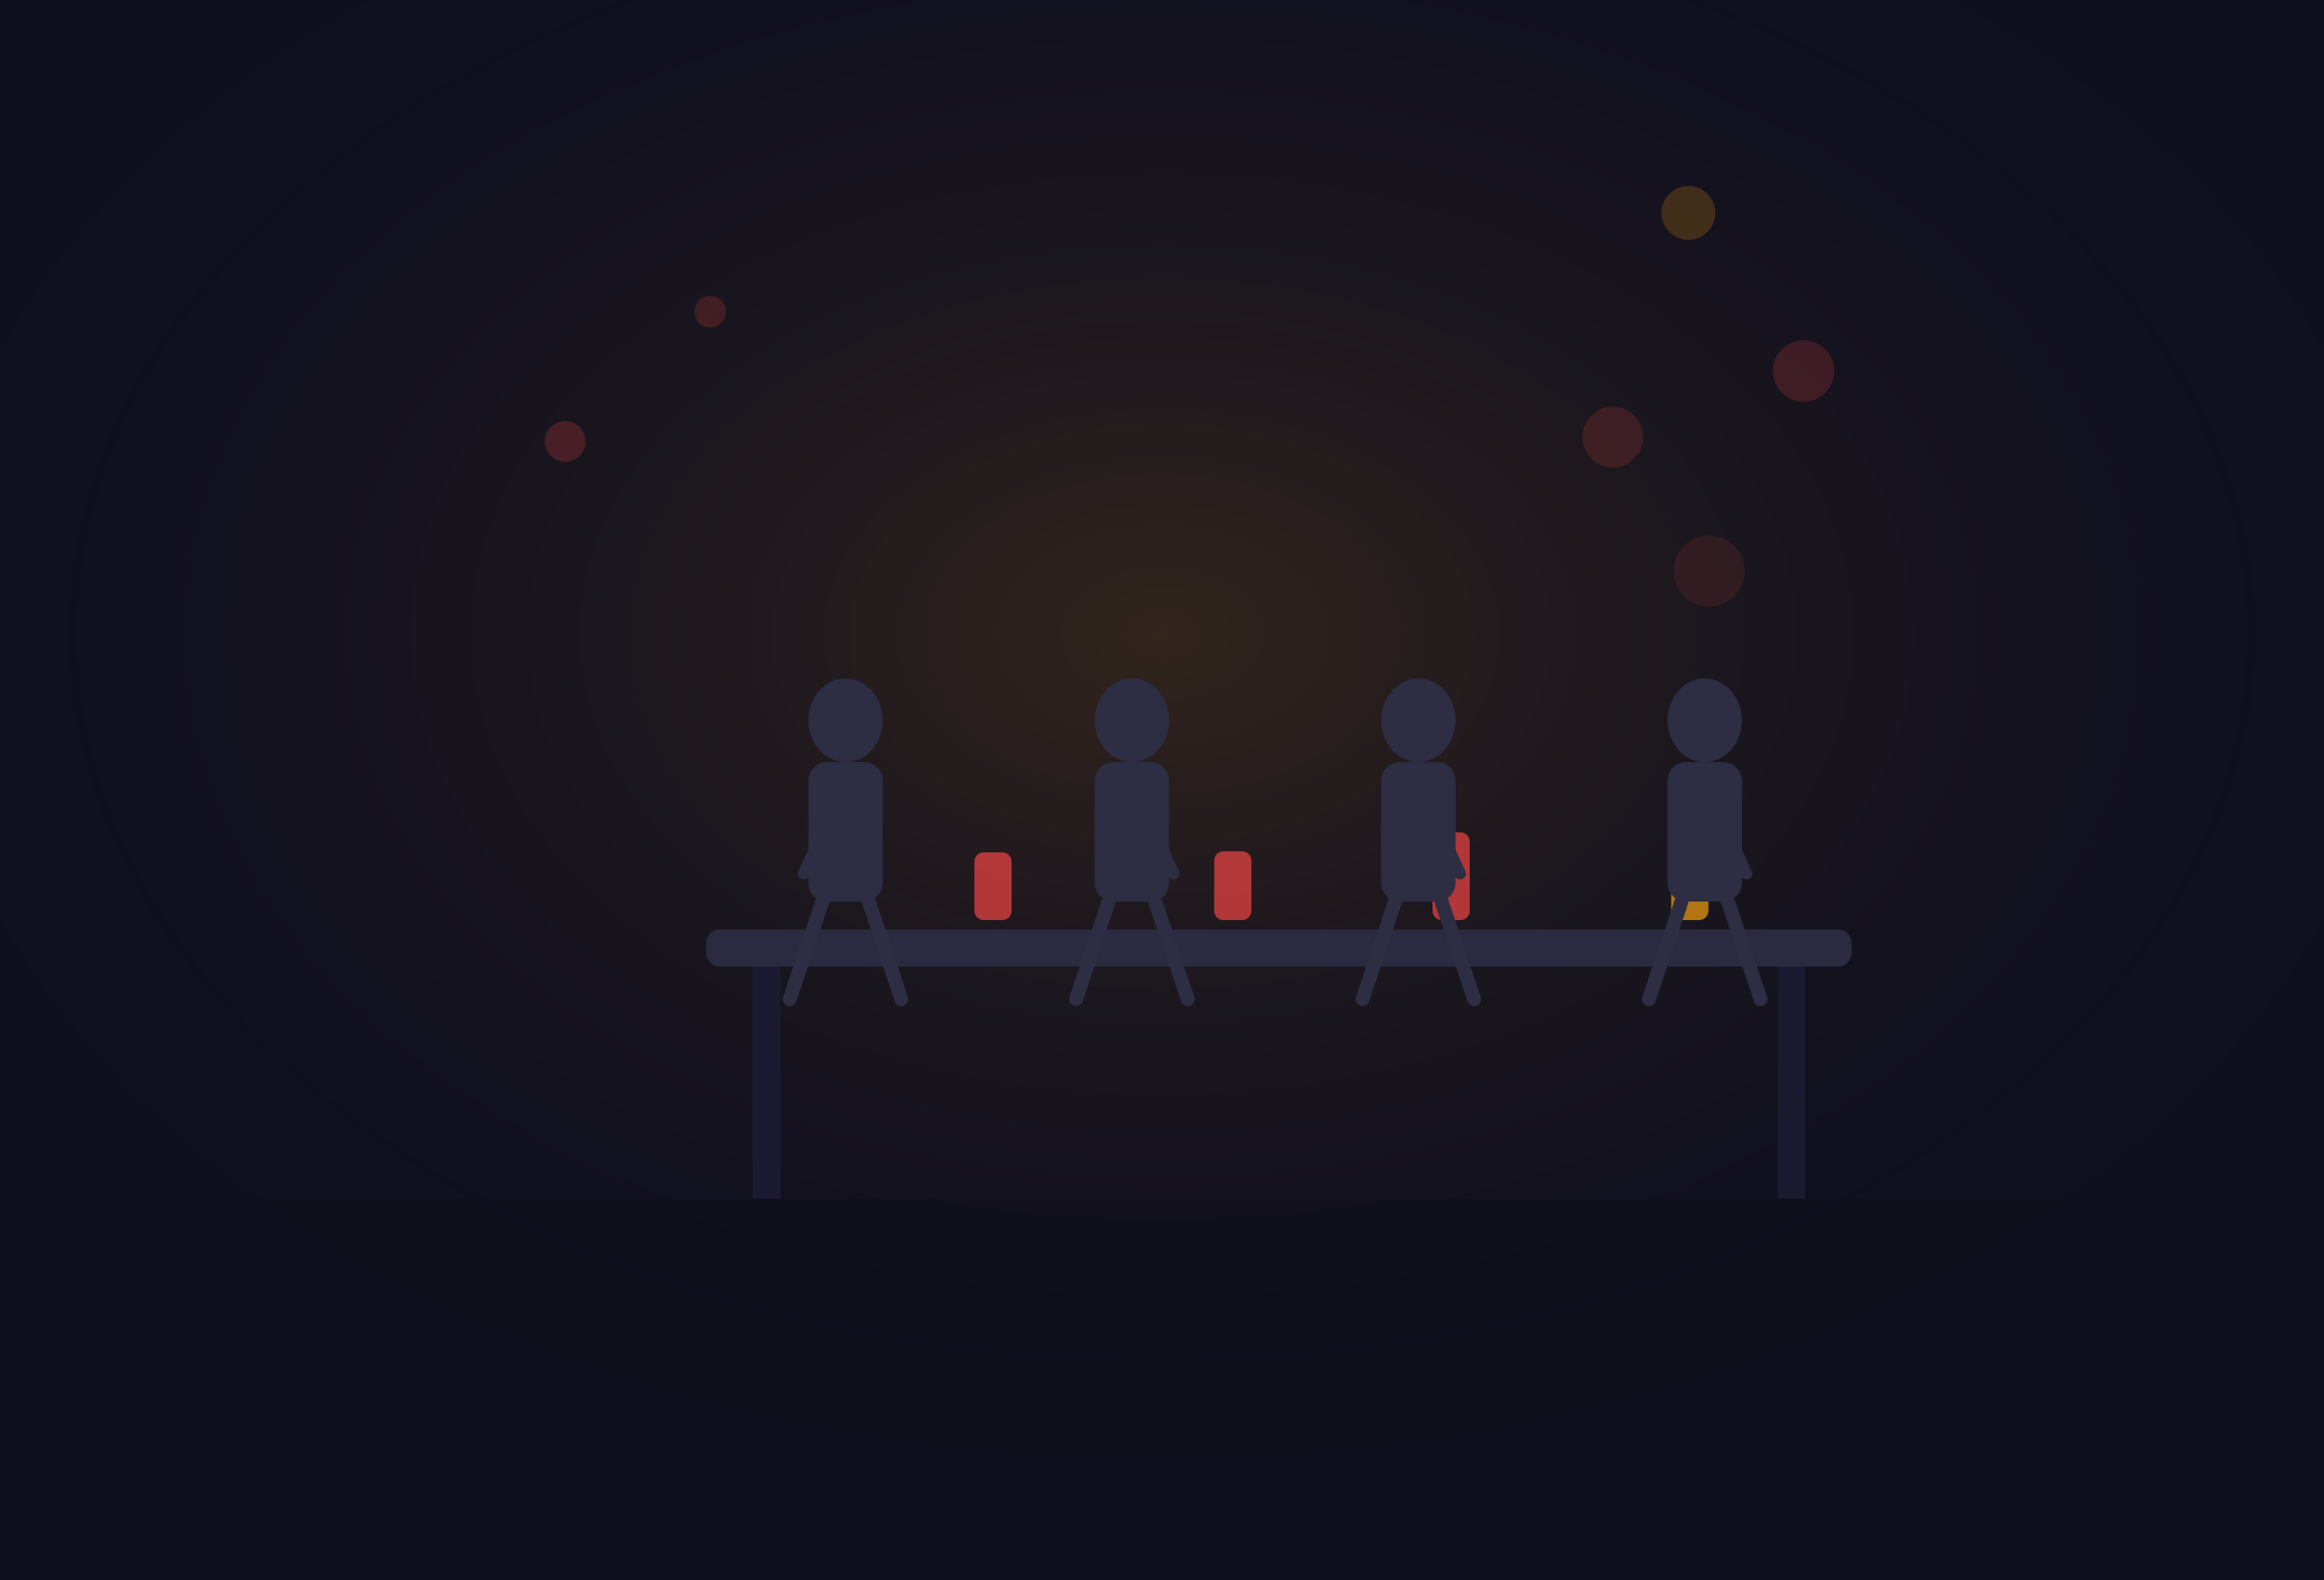
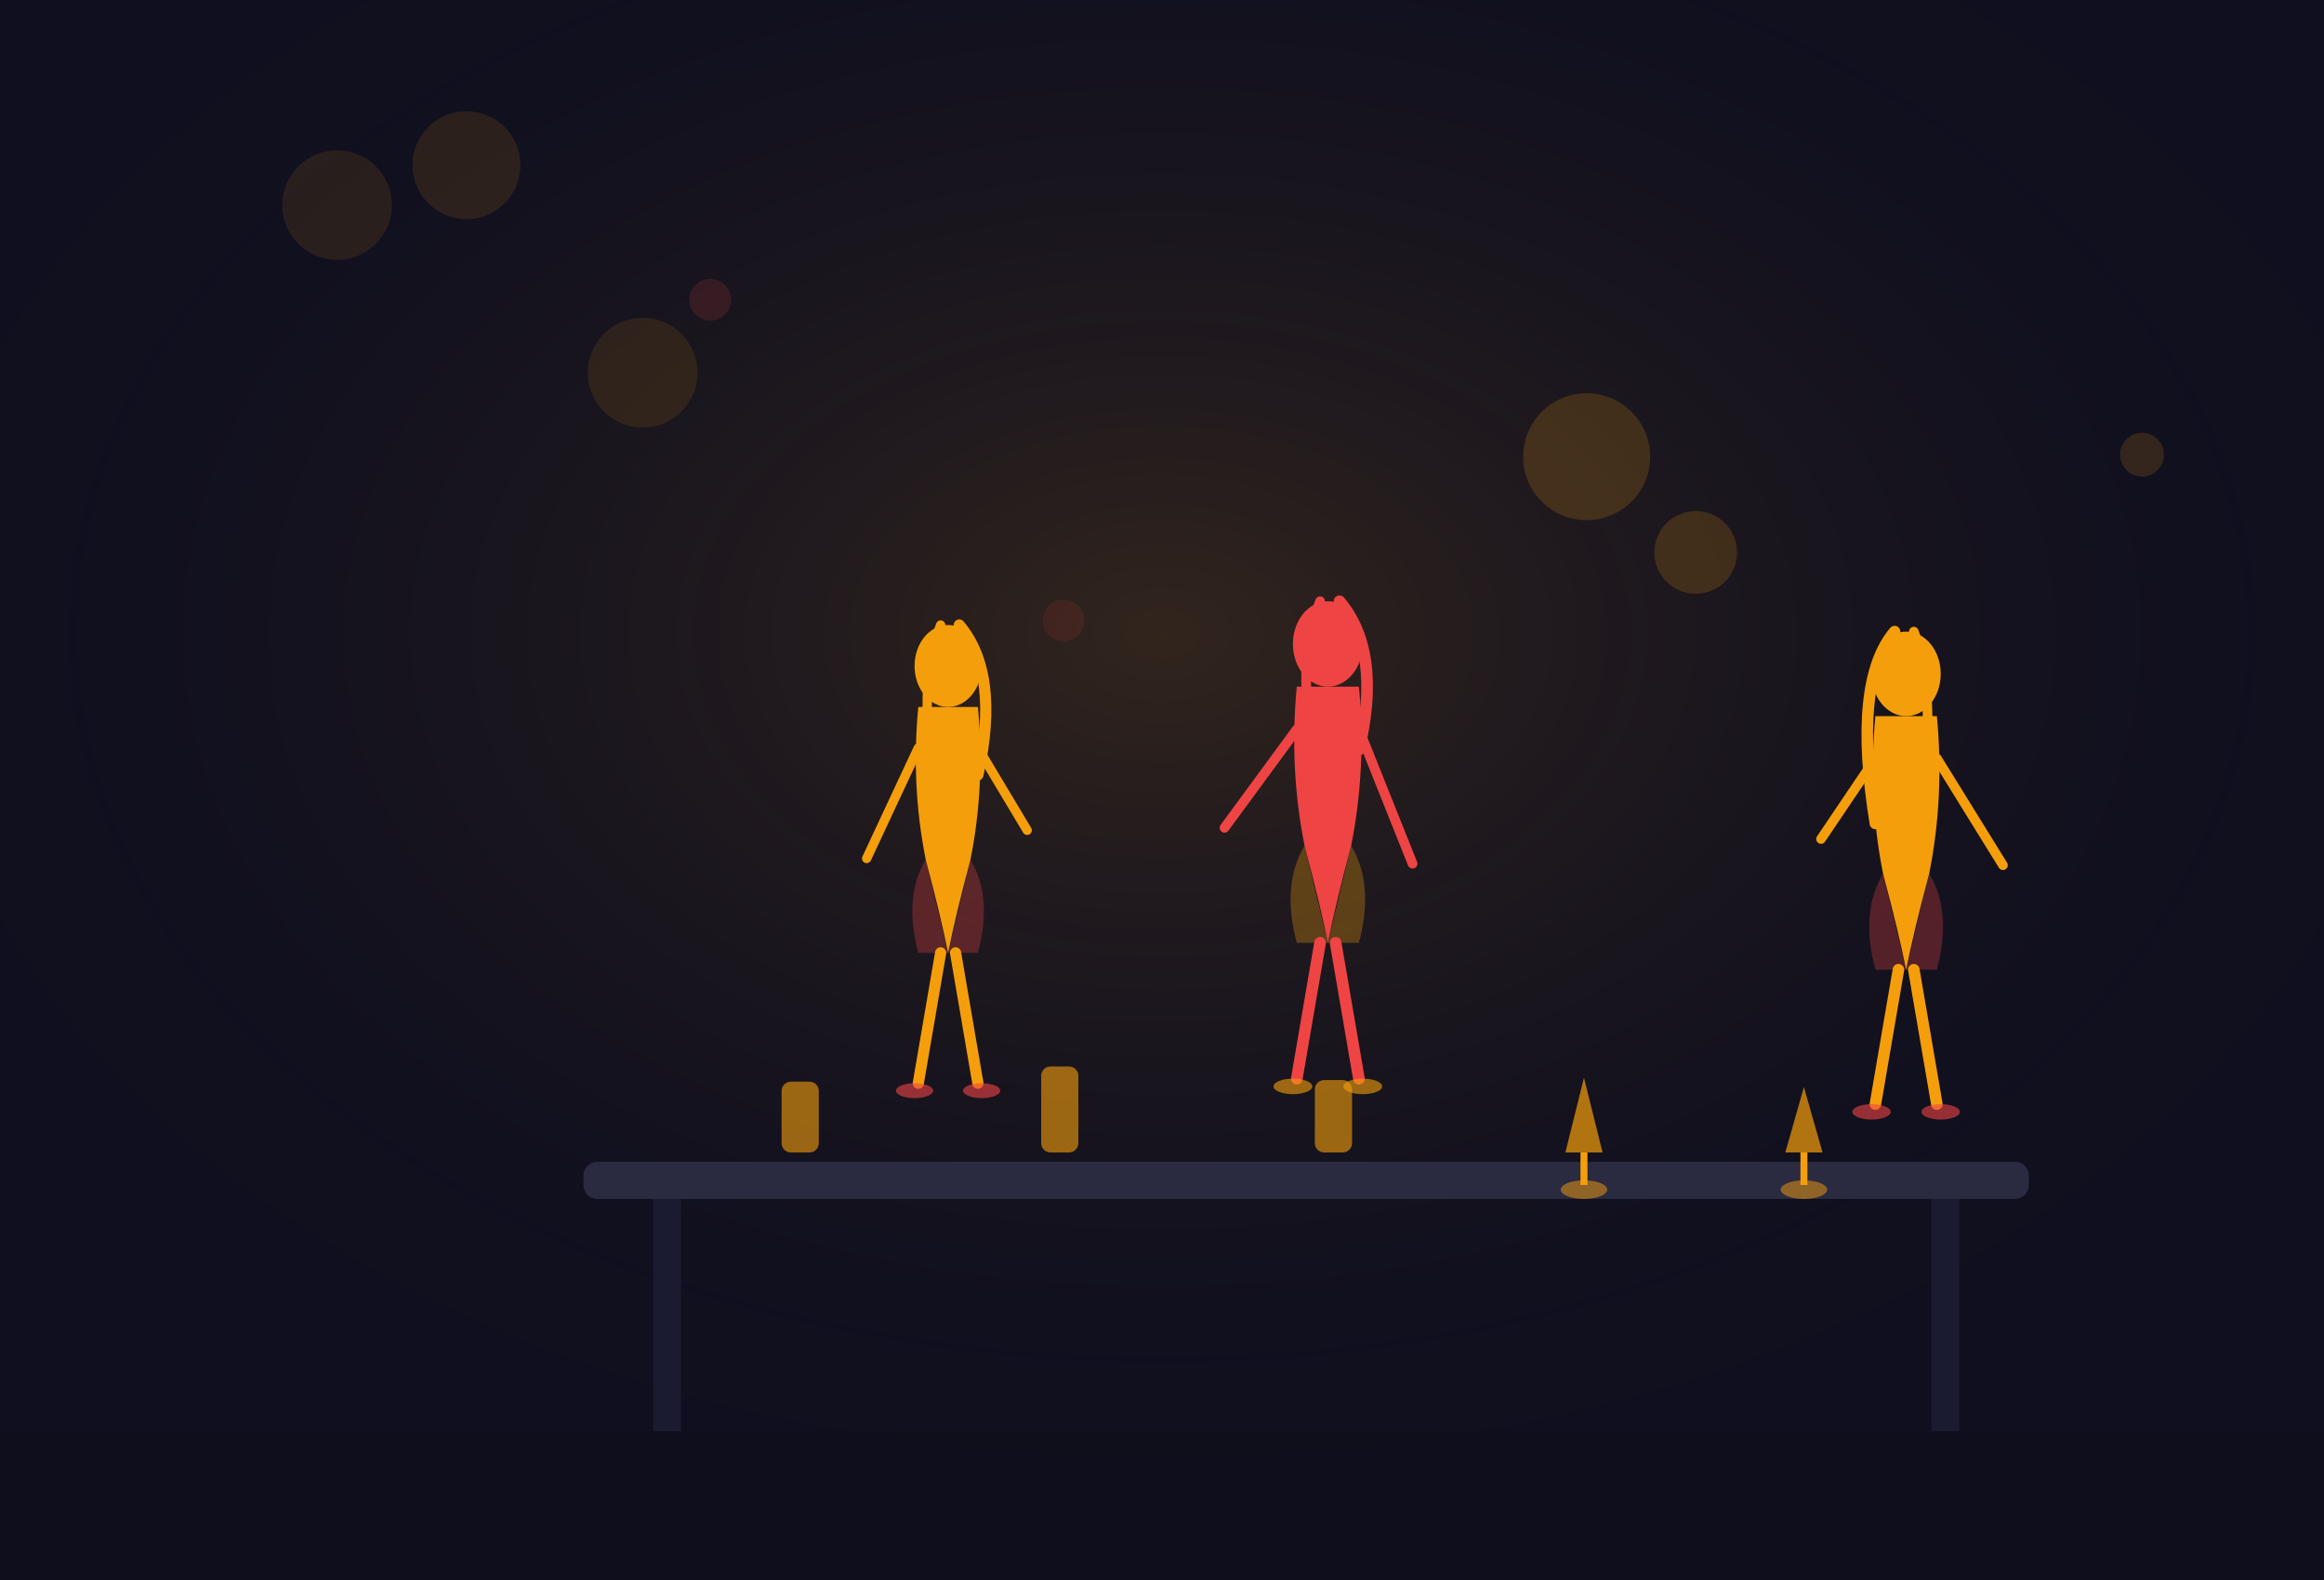
<svg xmlns="http://www.w3.org/2000/svg" viewBox="0 0 500 340" width="500" height="340">
  <defs>
    <radialGradient id="glow2" cx="50%" cy="40%" r="60%">
      <stop offset="0%" style="stop-color:#f59e0b;stop-opacity:0.15" />
      <stop offset="100%" style="stop-color:#0a0a1a;stop-opacity:0" />
    </radialGradient>
  </defs>
  <rect width="500" height="340" fill="#0f0f1f" />
  <rect width="500" height="340" fill="url(#glow2)" />
-   <circle cx="367.71" cy="122.886" r="7.627" fill="#ef4444" opacity="0.106" />
-   <circle cx="346.992" cy="94.049" r="6.537" fill="#ef4444" opacity="0.159" />
-   <circle cx="388.027" cy="79.853" r="6.606" fill="#ef4444" opacity="0.188" />
-   <circle cx="363.251" cy="45.813" r="5.791" fill="#f59e0b" opacity="0.203" />
-   <circle cx="121.6" cy="95.001" r="4.376" fill="#ef4444" opacity="0.223" />
-   <circle cx="152.807" cy="67.082" r="3.392" fill="#ef4444" opacity="0.194" />
-   <rect x="151.909" y="200" width="246.475" height="8" rx="3" fill="#2a2a40" />
-   <rect x="161.909" y="208" width="6" height="50" fill="#1a1a30" />
-   <rect x="382.384" y="208" width="6" height="50" fill="#1a1a30" />
-   <rect x="209.644" y="183.422" width="8" height="14.578" rx="2" fill="#ef4444" opacity="0.7" />
-   <rect x="261.235" y="183.184" width="8" height="14.816" rx="2" fill="#ef4444" opacity="0.7" />
-   <rect x="308.202" y="179.103" width="8" height="18.897" rx="2" fill="#ef4444" opacity="0.7" />
-   <rect x="359.553" y="178.153" width="8" height="19.847" rx="2" fill="#f59e0b" opacity="0.7" />
-   <g transform="translate(181.9093, 180)">
-     <ellipse cx="0" cy="-25" rx="8" ry="9" fill="#2d2d44" />
-     <rect x="-8" y="-16" width="16" height="30" rx="4" fill="#2d2d44" />
-     <line x1="-5" y1="14" x2="-12" y2="35" stroke="#2d2d44" stroke-width="3" stroke-linecap="round" />
-     <line x1="5" y1="14" x2="12" y2="35" stroke="#2d2d44" stroke-width="3" stroke-linecap="round" />
-     <line x1="-3" y1="-5" x2="-9" y2="8" stroke="#2d2d44" stroke-width="2.5" stroke-linecap="round" />
+   <circle cx="152.807" cy="64.498" r="4.491" fill="#ef4444" opacity="0.143" />
+   <circle cx="364.829" cy="118.87" r="8.898" fill="#f59e0b" opacity="0.173" />
+   <circle cx="460.848" cy="97.839" r="4.717" fill="#f59e0b" opacity="0.157" />
+   <circle cx="138.269" cy="80.2" r="11.811" fill="#f59e0b" opacity="0.103" />
+   <circle cx="72.526" cy="44.141" r="11.793" fill="#f59e0b" opacity="0.107" />
+   <circle cx="341.364" cy="98.277" r="13.659" fill="#f59e0b" opacity="0.177" />
+   <circle cx="228.803" cy="133.511" r="4.468" fill="#ef4444" opacity="0.113" />
+   <circle cx="100.357" cy="35.549" r="11.612" fill="#f59e0b" opacity="0.116" />
+   <rect x="125.527" y="250" width="310.983" height="8" rx="3" fill="#2a2a40" />
+   <rect x="140.527" y="258" width="6" height="50" fill="#1a1a30" />
+   <rect x="415.511" y="258" width="6" height="50" fill="#1a1a30" />
+   <rect x="168.159" y="232.763" width="8" height="15.237" rx="2" fill="#f59e0b" opacity="0.6" />
+   <rect x="224.005" y="229.493" width="8" height="18.507" rx="2" fill="#f59e0b" opacity="0.6" />
+   <rect x="282.888" y="232.419" width="8" height="15.581" rx="2" fill="#f59e0b" opacity="0.6" />
+   <path d="M340.784,231.918 L336.784,248 L344.784,248 Z" fill="#f59e0b" opacity="0.7" />
+   <line x1="340.784" y1="248" x2="340.784" y2="255" stroke="#f59e0b" stroke-width="1.5" />
+   <ellipse cx="340.784" cy="256" rx="5" ry="2" fill="#f59e0b" opacity="0.5" />
+   <path d="M388.108,233.913 L384.108,248 L392.108,248 Z" fill="#f59e0b" opacity="0.7" />
+   <line x1="388.108" y1="248" x2="388.108" y2="255" stroke="#f59e0b" stroke-width="1.5" />
+   <ellipse cx="388.108" cy="256" rx="5" ry="2" fill="#f59e0b" opacity="0.5" />
+   <g transform="translate(203.9789,185) scale(0.8016458)">
+     <ellipse cx="0" cy="-52" rx="9" ry="11" fill="#f59e0b" />
+     <path d="M3,-63 Q14,-50 8,-22.775" stroke="#f59e0b" stroke-width="3" fill="none" stroke-linecap="round" />
+     <path d="M-2,-63 Q-8,-48 -4,-25.775" stroke="#f59e0b" stroke-width="2.5" fill="none" stroke-linecap="round" />
+     <path d="M-8,-41 Q-10,-20 -6,0 Q-2,15 0,25 Q2,15 6,0 Q10,-20 8,-41 Z" fill="#f59e0b" />
+     <path d="M-6,0 Q-12,10 -8,25 L0,25 Z" fill="#ef4444" opacity="0.3" />
+     <path d="M6,0 Q12,10 8,25 L0,25 Z" fill="#ef4444" opacity="0.3" />
+     <line x1="-2" y1="25" x2="-8" y2="60" stroke="#f59e0b" stroke-width="3" stroke-linecap="round" />
+     <line x1="2" y1="25" x2="8" y2="60" stroke="#f59e0b" stroke-width="3" stroke-linecap="round" />
+     <ellipse cx="-9" cy="62" rx="5" ry="2" fill="#ef4444" opacity="0.6" />
+     <ellipse cx="9" cy="62" rx="5" ry="2" fill="#ef4444" opacity="0.6" />
+     <line x1="-8" y1="-30" x2="-21.854" y2="-0.332" stroke="#f59e0b" stroke-width="2.5" stroke-linecap="round" />
+     <line x1="8" y1="-30" x2="21.223" y2="-7.895" stroke="#f59e0b" stroke-width="2.5" stroke-linecap="round" />
  </g>
-   <g transform="translate(243.528, 180)">
-     <ellipse cx="0" cy="-25" rx="8" ry="9" fill="#2d2d44" />
-     <rect x="-8" y="-16" width="16" height="30" rx="4" fill="#2d2d44" />
-     <line x1="-5" y1="14" x2="-12" y2="35" stroke="#2d2d44" stroke-width="3" stroke-linecap="round" />
-     <line x1="5" y1="14" x2="12" y2="35" stroke="#2d2d44" stroke-width="3" stroke-linecap="round" />
-     <line x1="3" y1="-5" x2="9" y2="8" stroke="#2d2d44" stroke-width="2.5" stroke-linecap="round" />
+   <g transform="translate(285.6822,182) scale(0.8352059)">
+     <ellipse cx="0" cy="-52" rx="9" ry="11" fill="#ef4444" />
+     <path d="M3,-63 Q14,-50 8,-24.739" stroke="#ef4444" stroke-width="3" fill="none" stroke-linecap="round" />
+     <path d="M-2,-63 Q-8,-48 -4,-27.739" stroke="#ef4444" stroke-width="2.5" fill="none" stroke-linecap="round" />
+     <path d="M-8,-41 Q-10,-20 -6,0 Q-2,15 0,25 Q2,15 6,0 Q10,-20 8,-41 Z" fill="#ef4444" />
+     <path d="M-6,0 Q-12,10 -8,25 L0,25 Z" fill="#f59e0b" opacity="0.3" />
+     <path d="M6,0 Q12,10 8,25 L0,25 Z" fill="#f59e0b" opacity="0.3" />
+     <line x1="-2" y1="25" x2="-8" y2="60" stroke="#ef4444" stroke-width="3" stroke-linecap="round" />
+     <line x1="2" y1="25" x2="8" y2="60" stroke="#ef4444" stroke-width="3" stroke-linecap="round" />
+     <ellipse cx="-9" cy="62" rx="5" ry="2" fill="#f59e0b" opacity="0.6" />
+     <ellipse cx="9" cy="62" rx="5" ry="2" fill="#f59e0b" opacity="0.6" />
+     <line x1="-8" y1="-30" x2="-26.621" y2="-4.63" stroke="#ef4444" stroke-width="2.5" stroke-linecap="round" />
+     <line x1="8" y1="-30" x2="21.822" y2="4.618" stroke="#ef4444" stroke-width="2.5" stroke-linecap="round" />
  </g>
-   <g transform="translate(305.1468, 180)">
-     <ellipse cx="0" cy="-25" rx="8" ry="9" fill="#2d2d44" />
-     <rect x="-8" y="-16" width="16" height="30" rx="4" fill="#2d2d44" />
-     <line x1="-5" y1="14" x2="-12" y2="35" stroke="#2d2d44" stroke-width="3" stroke-linecap="round" />
-     <line x1="5" y1="14" x2="12" y2="35" stroke="#2d2d44" stroke-width="3" stroke-linecap="round" />
-     <line x1="3" y1="-5" x2="9" y2="8" stroke="#2d2d44" stroke-width="2.5" stroke-linecap="round" />
+   <g transform="translate(410.0958,188) scale(0.8267523)">
+     <ellipse cx="0" cy="-52" rx="9" ry="11" fill="#f59e0b" />
+     <path d="M-3,-63 Q-14,-50 -8,-13.067" stroke="#f59e0b" stroke-width="3" fill="none" stroke-linecap="round" />
+     <path d="M2,-63 Q8,-48 4,-16.067" stroke="#f59e0b" stroke-width="2.5" fill="none" stroke-linecap="round" />
+     <path d="M-8,-41 Q-10,-20 -6,0 Q-2,15 0,25 Q2,15 6,0 Q10,-20 8,-41 Z" fill="#f59e0b" />
+     <path d="M-6,0 Q-12,10 -8,25 L0,25 Z" fill="#ef4444" opacity="0.3" />
+     <path d="M6,0 Q12,10 8,25 L0,25 Z" fill="#ef4444" opacity="0.3" />
+     <line x1="-2" y1="25" x2="-8" y2="60" stroke="#f59e0b" stroke-width="3" stroke-linecap="round" />
+     <line x1="2" y1="25" x2="8" y2="60" stroke="#f59e0b" stroke-width="3" stroke-linecap="round" />
+     <ellipse cx="-9" cy="62" rx="5" ry="2" fill="#ef4444" opacity="0.6" />
+     <ellipse cx="9" cy="62" rx="5" ry="2" fill="#ef4444" opacity="0.6" />
+     <line x1="-8" y1="-30" x2="-22.145" y2="-9.018" stroke="#f59e0b" stroke-width="2.5" stroke-linecap="round" />
+     <line x1="8" y1="-30" x2="25.204" y2="-2.19" stroke="#f59e0b" stroke-width="2.5" stroke-linecap="round" />
  </g>
-   <g transform="translate(366.7656, 180)">
-     <ellipse cx="0" cy="-25" rx="8" ry="9" fill="#2d2d44" />
-     <rect x="-8" y="-16" width="16" height="30" rx="4" fill="#2d2d44" />
-     <line x1="-5" y1="14" x2="-12" y2="35" stroke="#2d2d44" stroke-width="3" stroke-linecap="round" />
-     <line x1="5" y1="14" x2="12" y2="35" stroke="#2d2d44" stroke-width="3" stroke-linecap="round" />
-     <line x1="3" y1="-5" x2="9" y2="8" stroke="#2d2d44" stroke-width="2.5" stroke-linecap="round" />
-   </g>
-   <rect x="0" y="258" width="500" height="82" fill="#0d0d1a" opacity="0.5" />
+   <rect x="0" y="308" width="500" height="32" fill="#0d0d1a" opacity="0.5" />
</svg>
